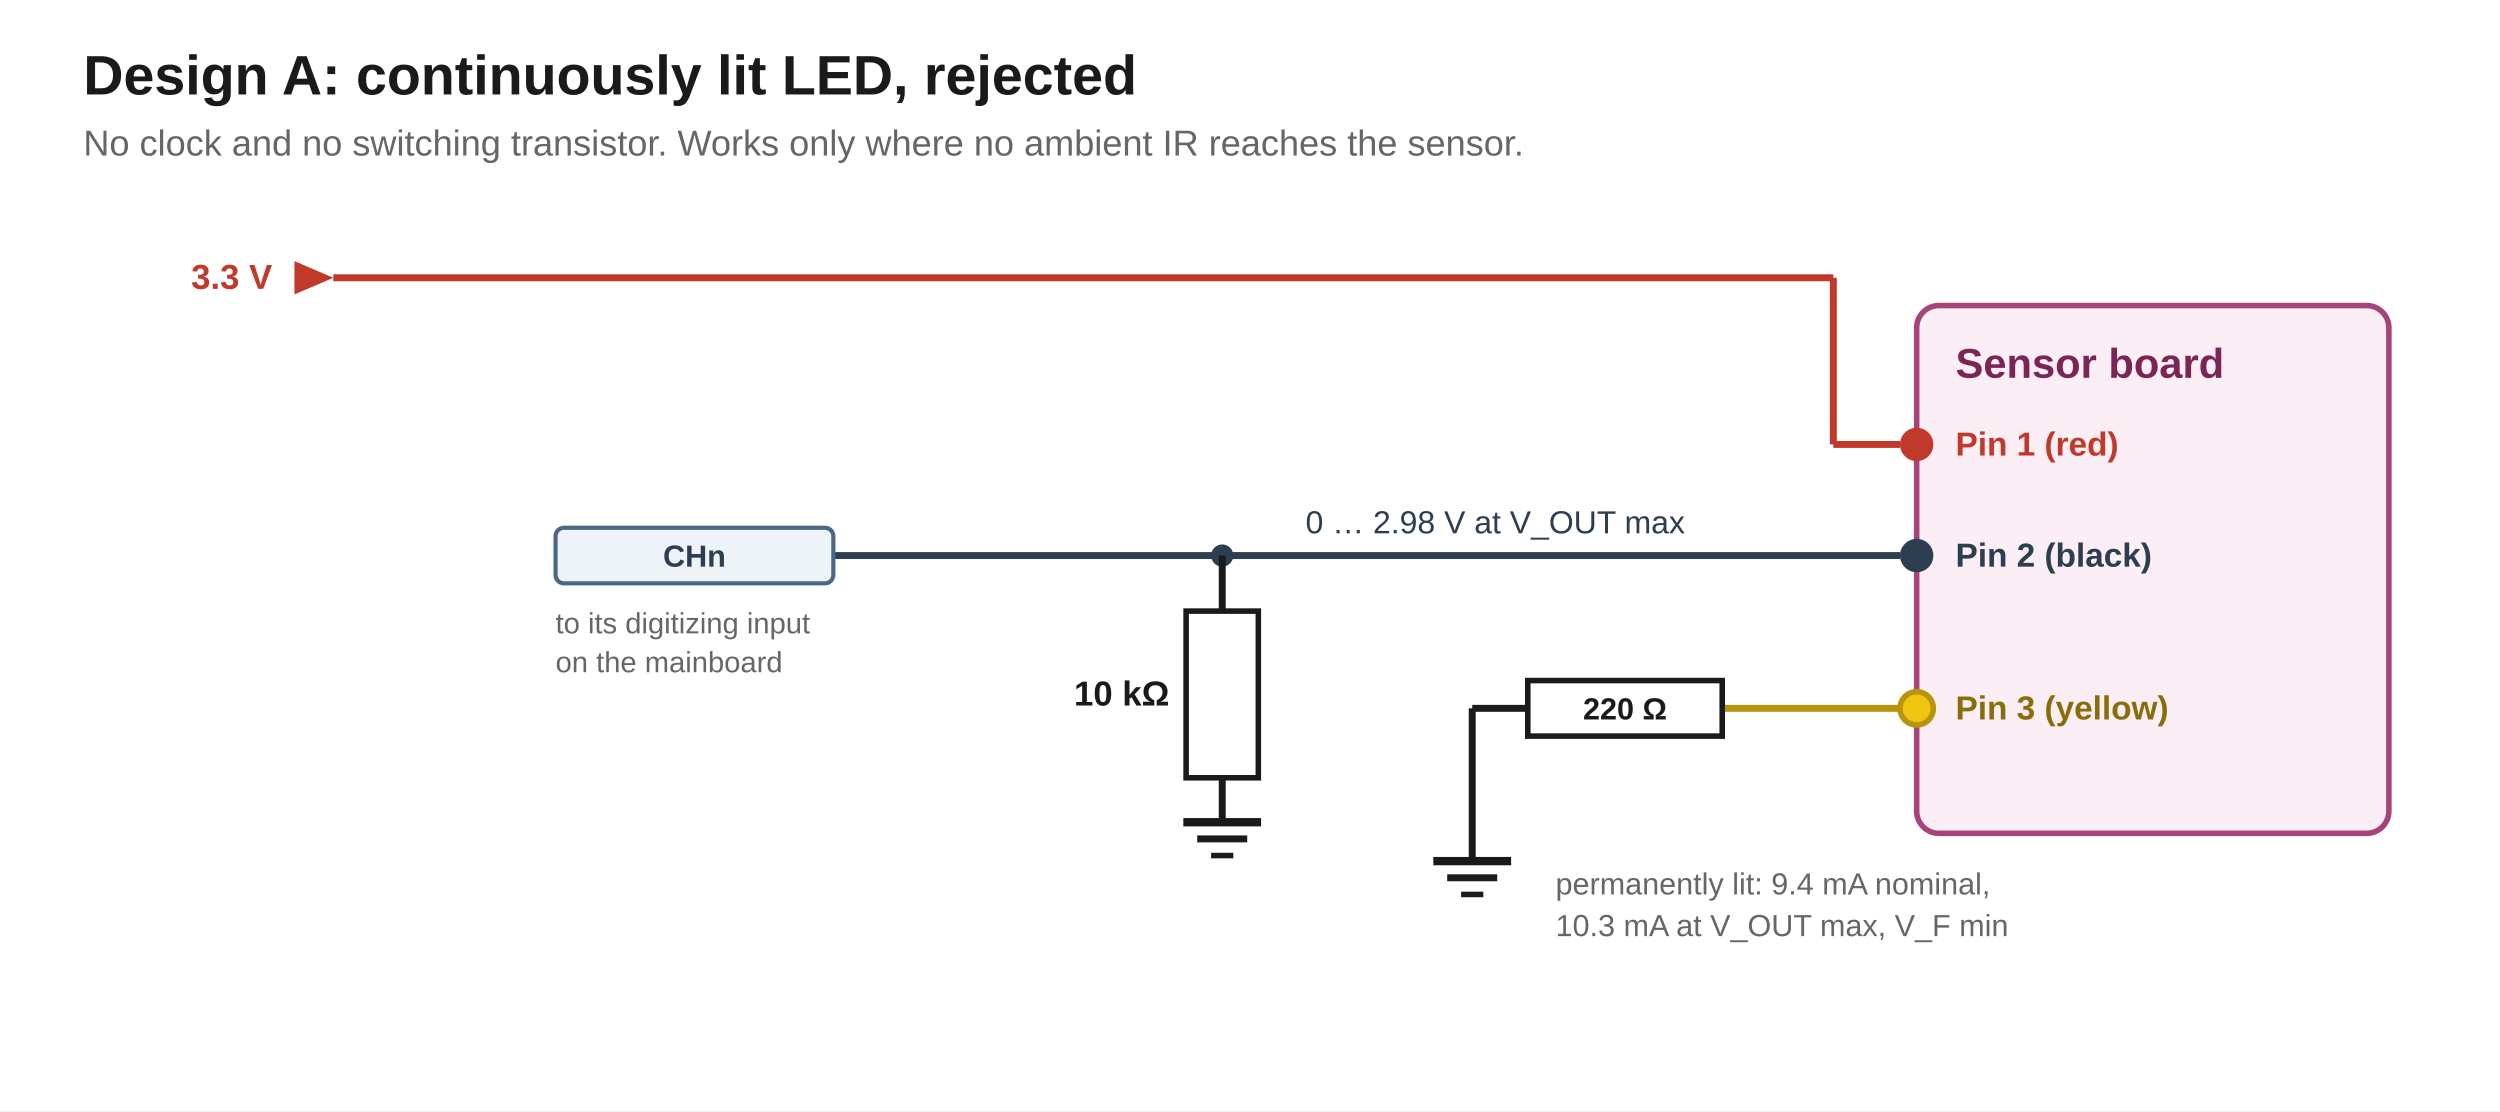
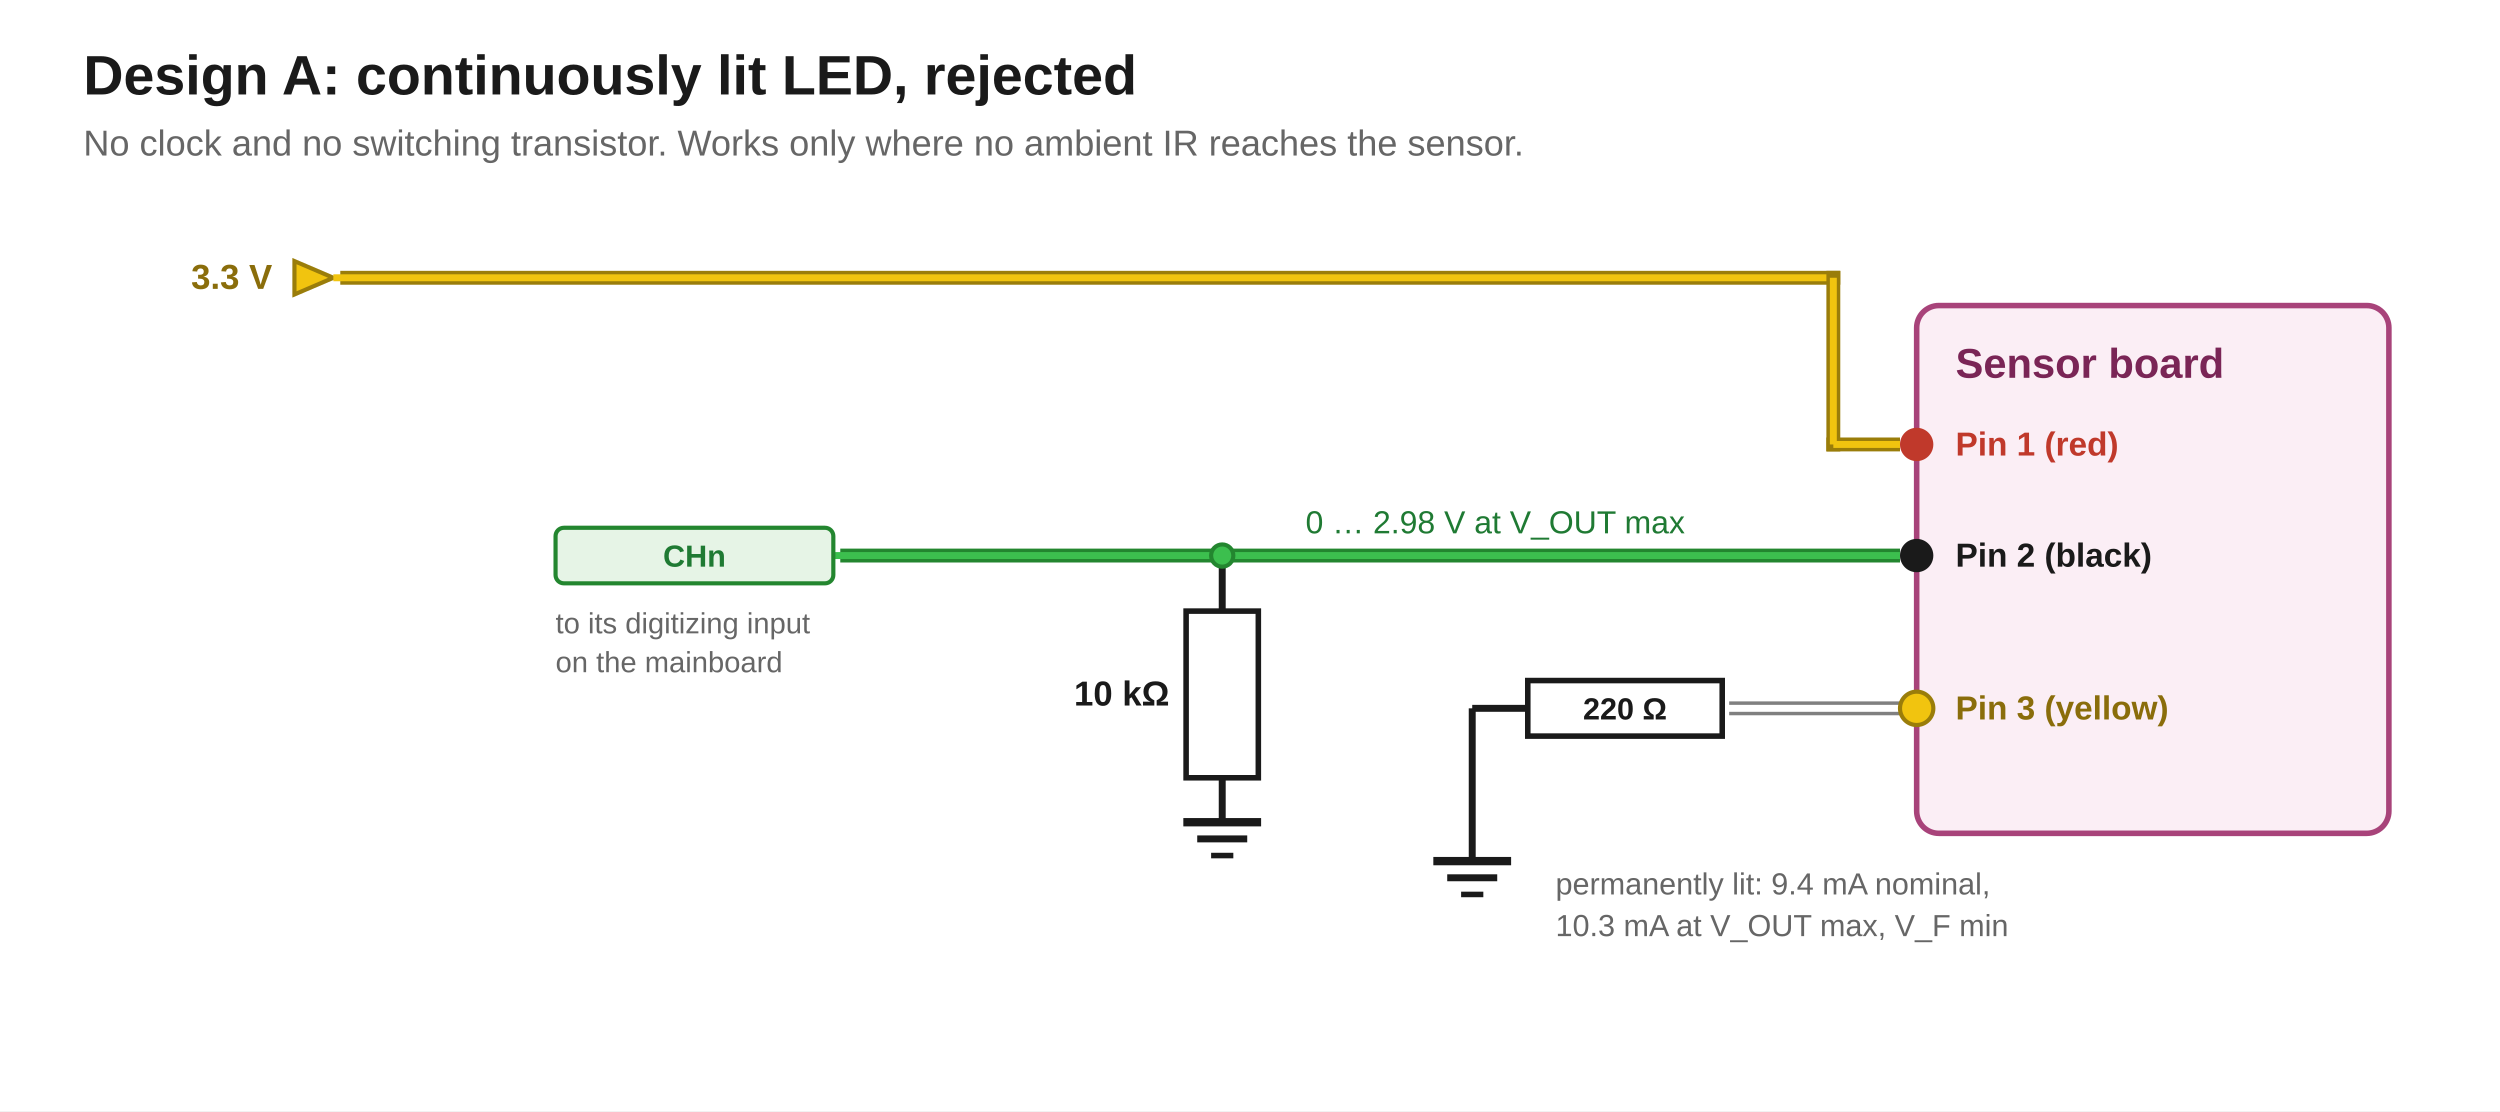
<svg xmlns="http://www.w3.org/2000/svg" viewBox="0 0 900 400" font-family="Segoe UI, Arial, sans-serif">
  <rect x="0" y="0" width="900" height="400" fill="#ffffff" />
  <text x="30" y="34" font-size="20" font-weight="700" fill="#1a1a1a">Design A: continuously lit LED, rejected</text>
  <text x="30" y="56" font-size="13" fill="#666">No clock and no switching transistor. Works only where no ambient IR reaches the sensor.</text>
-   <polygon points="120,100 106,94 106,106" fill="#c0392b" />
-   <text x="98" y="104" text-anchor="end" font-size="12.5" font-weight="700" fill="#c0392b">3.3 V</text>
-   <line x1="120" y1="100" x2="660" y2="100" stroke="#c0392b" stroke-width="2.5" />
+   <polygon points="120,100 106,94 106,106" fill="#f1c40f" stroke="#9a7d0a" stroke-width="1.5" />
+   <text x="98" y="104" text-anchor="end" font-size="12.5" font-weight="700" fill="#8a6d0b">3.3 V</text>
+   <line x1="122.5" y1="100" x2="662.5" y2="100" stroke="#9a7d0a" stroke-width="5" />
+   <line x1="120" y1="100" x2="660" y2="100" stroke="#f1c40f" stroke-width="2.5" />
  <rect x="690" y="110" width="170" height="190" rx="8" fill="#fbeef5" stroke="#a8437a" stroke-width="2" />
  <text x="704" y="136" font-size="15" font-weight="700" fill="#7a2556">Sensor board</text>
  <circle cx="690" cy="160" r="6" fill="#c0392b" />
  <text x="704" y="164" font-size="12" font-weight="700" fill="#c0392b">Pin 1 (red)</text>
-   <circle cx="690" cy="200" r="6" fill="#2c3e50" />
-   <text x="704" y="204" font-size="12" font-weight="700" fill="#2c3e50">Pin 2 (black)</text>
-   <circle cx="690" cy="255" r="6" fill="#f1c40f" stroke="#b7950b" stroke-width="2" />
+   <circle cx="690" cy="200" r="6" fill="#1a1a1a" />
+   <text x="704" y="204" font-size="12" font-weight="700" fill="#1a1a1a">Pin 2 (black)</text>
  <text x="704" y="259" font-size="12" font-weight="700" fill="#8a6d0b">Pin 3 (yellow)</text>
-   <line x1="684" y1="160" x2="660" y2="160" stroke="#c0392b" stroke-width="2.5" />
-   <line x1="660" y1="160" x2="660" y2="100" stroke="#c0392b" stroke-width="2.5" />
-   <line x1="684" y1="200" x2="300" y2="200" stroke="#2c3e50" stroke-width="2.5" />
-   <rect x="200" y="190" width="100" height="20" rx="3" fill="#eef3f8" stroke="#4a6785" stroke-width="1.5" />
-   <text x="250" y="204" text-anchor="middle" font-size="11" font-weight="700" fill="#2c3e50">CHn</text>
+   <line x1="684" y1="160" x2="657.5" y2="160" stroke="#9a7d0a" stroke-width="5" />
+   <line x1="660" y1="162.5" x2="660" y2="97.5" stroke="#9a7d0a" stroke-width="5" />
+   <line x1="684" y1="160" x2="660" y2="160" stroke="#f1c40f" stroke-width="2.5" />
+   <line x1="660" y1="160" x2="660" y2="100" stroke="#f1c40f" stroke-width="2.5" />
+   <line x1="684" y1="200" x2="302.5" y2="200" stroke="#23862f" stroke-width="5" />
+   <line x1="684" y1="200" x2="300" y2="200" stroke="#3cbf4e" stroke-width="2.5" />
+   <rect x="200" y="190" width="100" height="20" rx="3" fill="#e6f4e6" stroke="#23862f" stroke-width="1.5" />
+   <text x="250" y="204" text-anchor="middle" font-size="11" font-weight="700" fill="#1f7a33">CHn</text>
  <text x="200" y="228" font-size="10.5" fill="#666">to its digitizing input</text>
  <text x="200" y="242" font-size="10.5" fill="#666">on the mainboard</text>
-   <text x="470" y="192" font-size="11.5" fill="#2c3e50">0 … 2.98 V at V_OUT max</text>
-   <circle cx="440" cy="200" r="4" fill="#2c3e50" />
+   <text x="470" y="192" font-size="11.5" fill="#1f7a33">0 … 2.98 V at V_OUT max</text>
  <line x1="440" y1="200" x2="440" y2="220" stroke="#1a1a1a" stroke-width="2.5" />
  <rect x="427" y="220" width="26" height="60" fill="#fff" stroke="#1a1a1a" stroke-width="2" />
  <text x="421" y="254" text-anchor="end" font-size="12.5" font-weight="700" fill="#1a1a1a">10 kΩ</text>
  <line x1="440" y1="280" x2="440" y2="296" stroke="#1a1a1a" stroke-width="2.5" />
  <line x1="426" y1="296" x2="454" y2="296" stroke="#1a1a1a" stroke-width="3" />
  <line x1="431" y1="302" x2="449" y2="302" stroke="#1a1a1a" stroke-width="2.5" />
  <line x1="436" y1="308" x2="444" y2="308" stroke="#1a1a1a" stroke-width="2" />
-   <line x1="684" y1="255" x2="620" y2="255" stroke="#b7950b" stroke-width="2.5" />
+   <line x1="684" y1="255" x2="622.5" y2="255" stroke="#808080" stroke-width="5" />
+   <line x1="684" y1="255" x2="620" y2="255" stroke="#ffffff" stroke-width="2.5" />
  <rect x="550" y="245" width="70" height="20" fill="#fff" stroke="#1a1a1a" stroke-width="2" />
  <text x="585" y="259" text-anchor="middle" font-size="11" font-weight="700" fill="#1a1a1a">220 Ω</text>
  <line x1="550" y1="255" x2="530" y2="255" stroke="#1a1a1a" stroke-width="2.5" />
  <line x1="530" y1="255" x2="530" y2="310" stroke="#1a1a1a" stroke-width="2.5" />
  <line x1="516" y1="310" x2="544" y2="310" stroke="#1a1a1a" stroke-width="3" />
  <line x1="521" y1="316" x2="539" y2="316" stroke="#1a1a1a" stroke-width="2.5" />
  <line x1="526" y1="322" x2="534" y2="322" stroke="#1a1a1a" stroke-width="2" />
  <text x="560" y="322" font-size="11" fill="#666">permanently lit: 9.4 mA nominal,</text>
  <text x="560" y="337" font-size="11" fill="#666">10.3 mA at V_OUT max, V_F min</text>
+   <circle cx="690" cy="255" r="6" fill="#f1c40f" stroke="#9a7d0a" stroke-width="1.5" />
+   <circle cx="440" cy="200" r="4" fill="#3cbf4e" stroke="#23862f" stroke-width="1.5" />
</svg>
